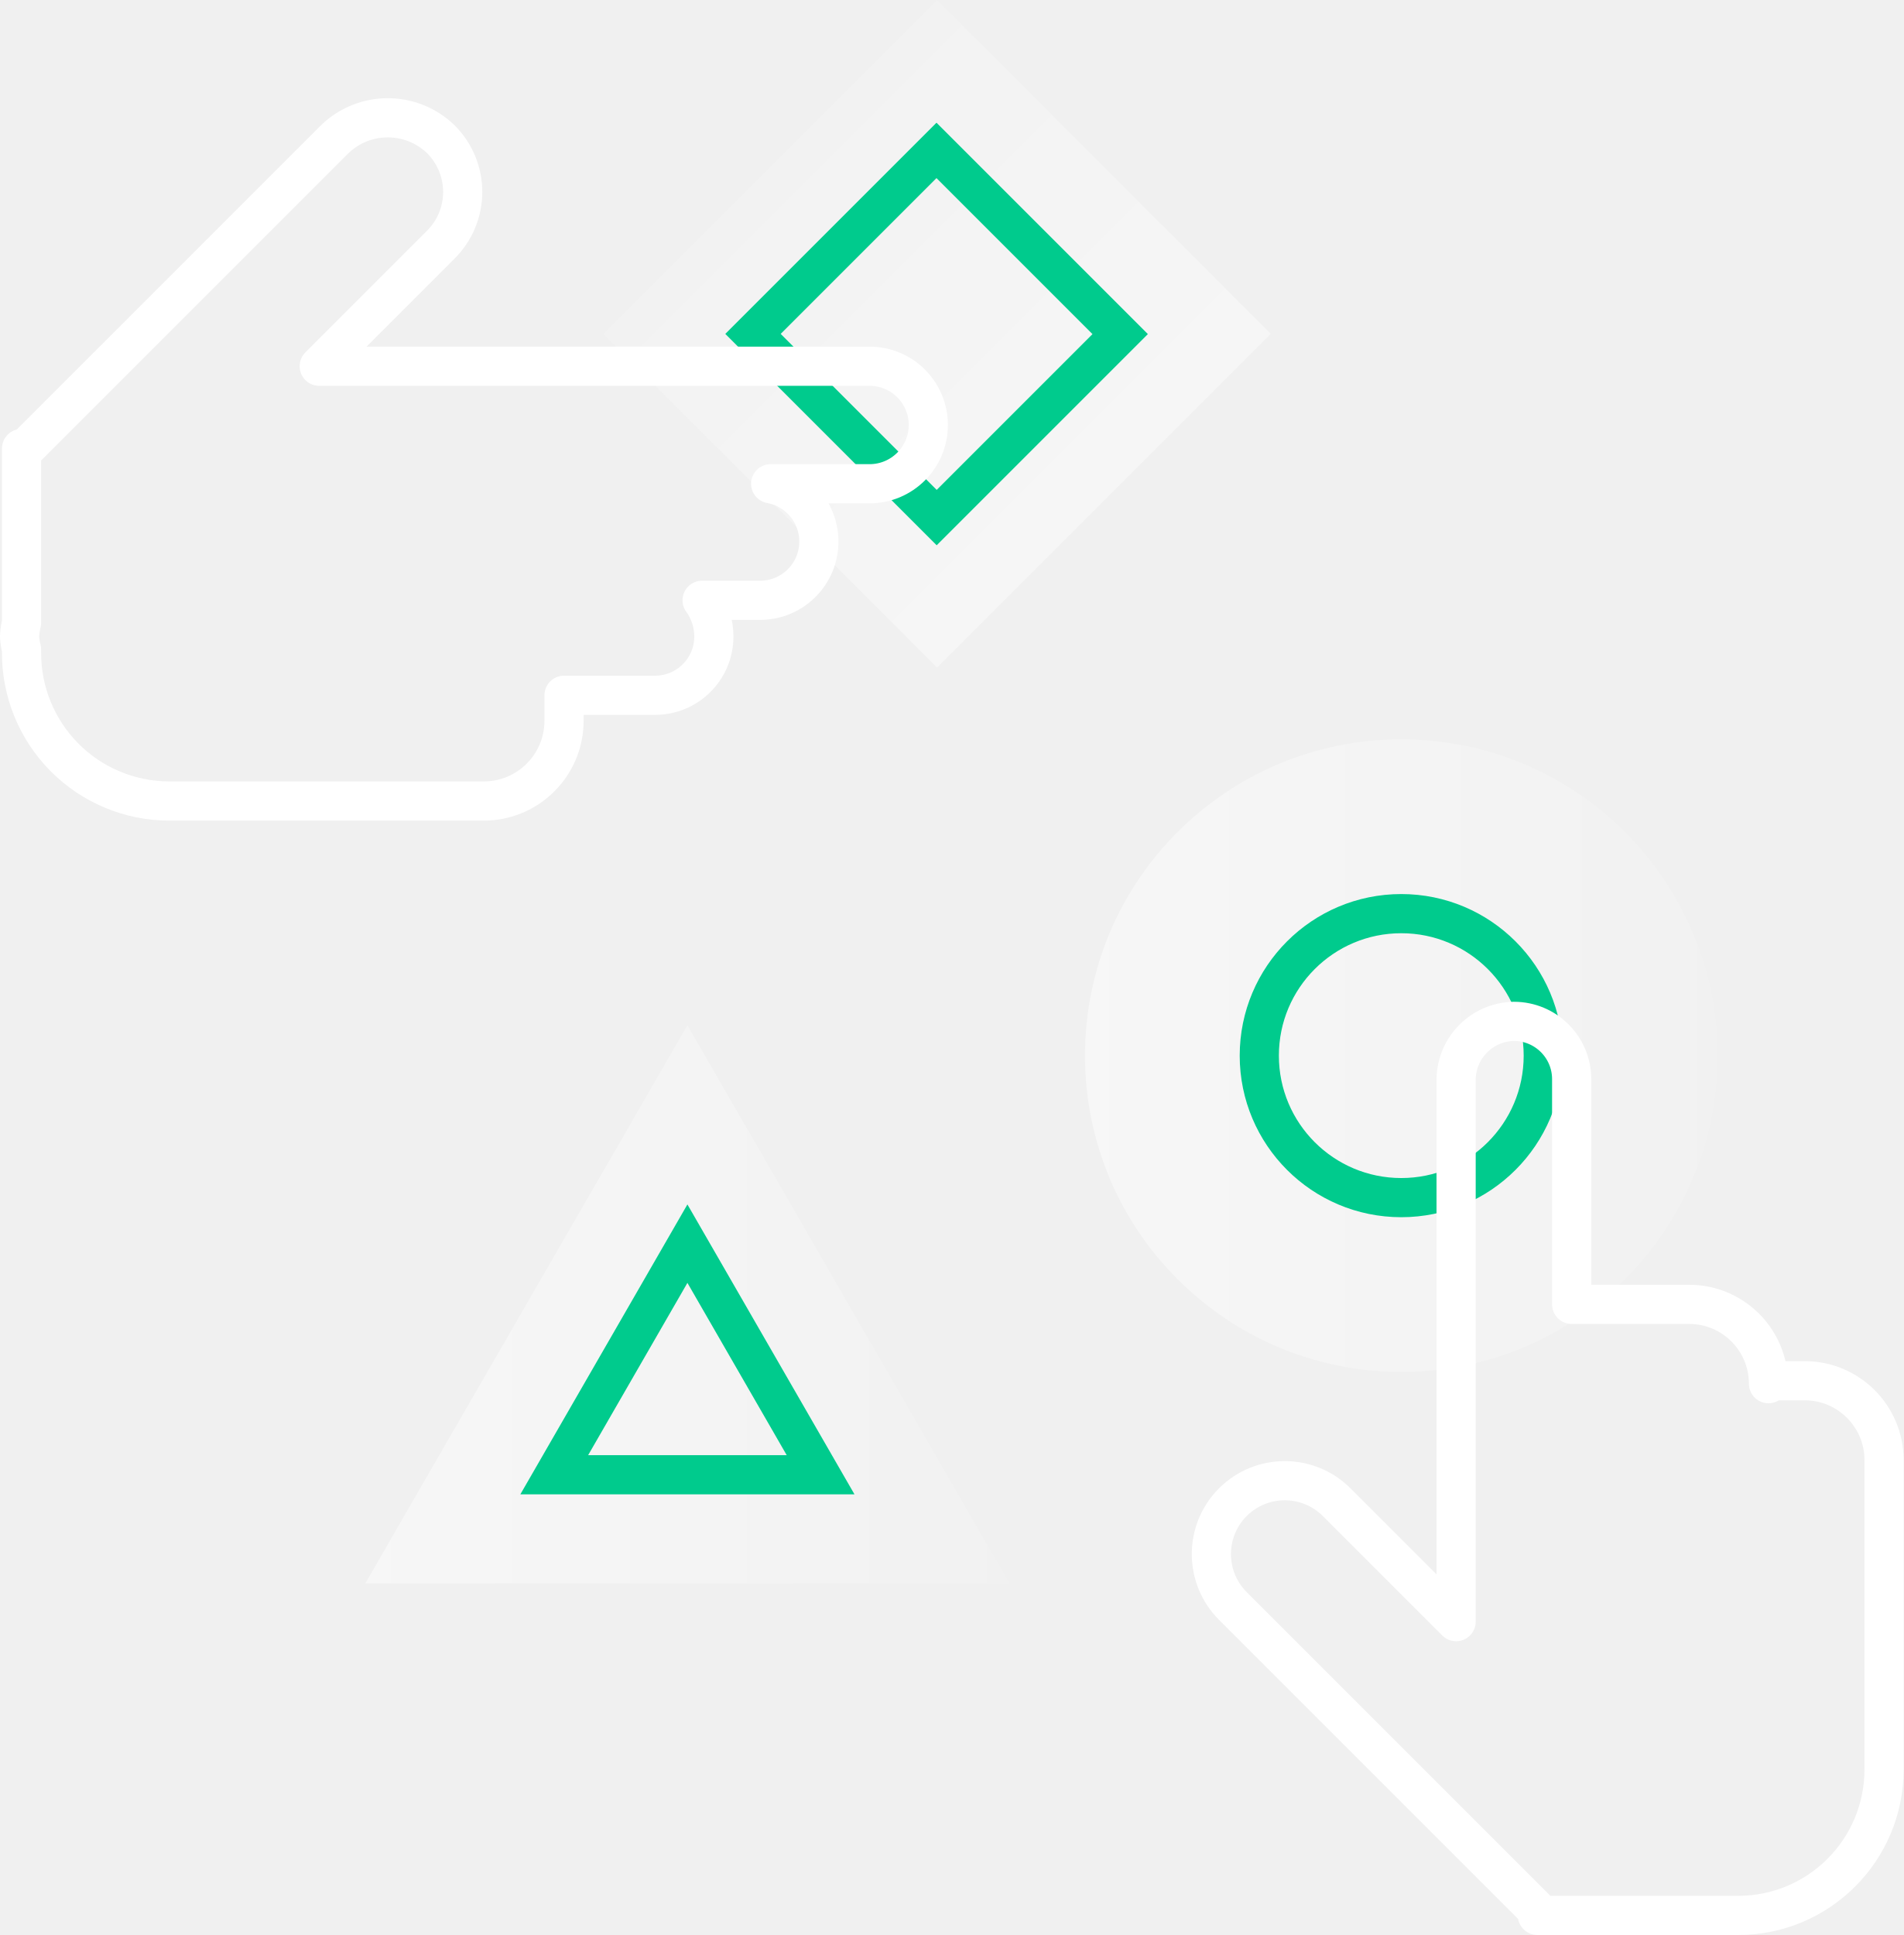
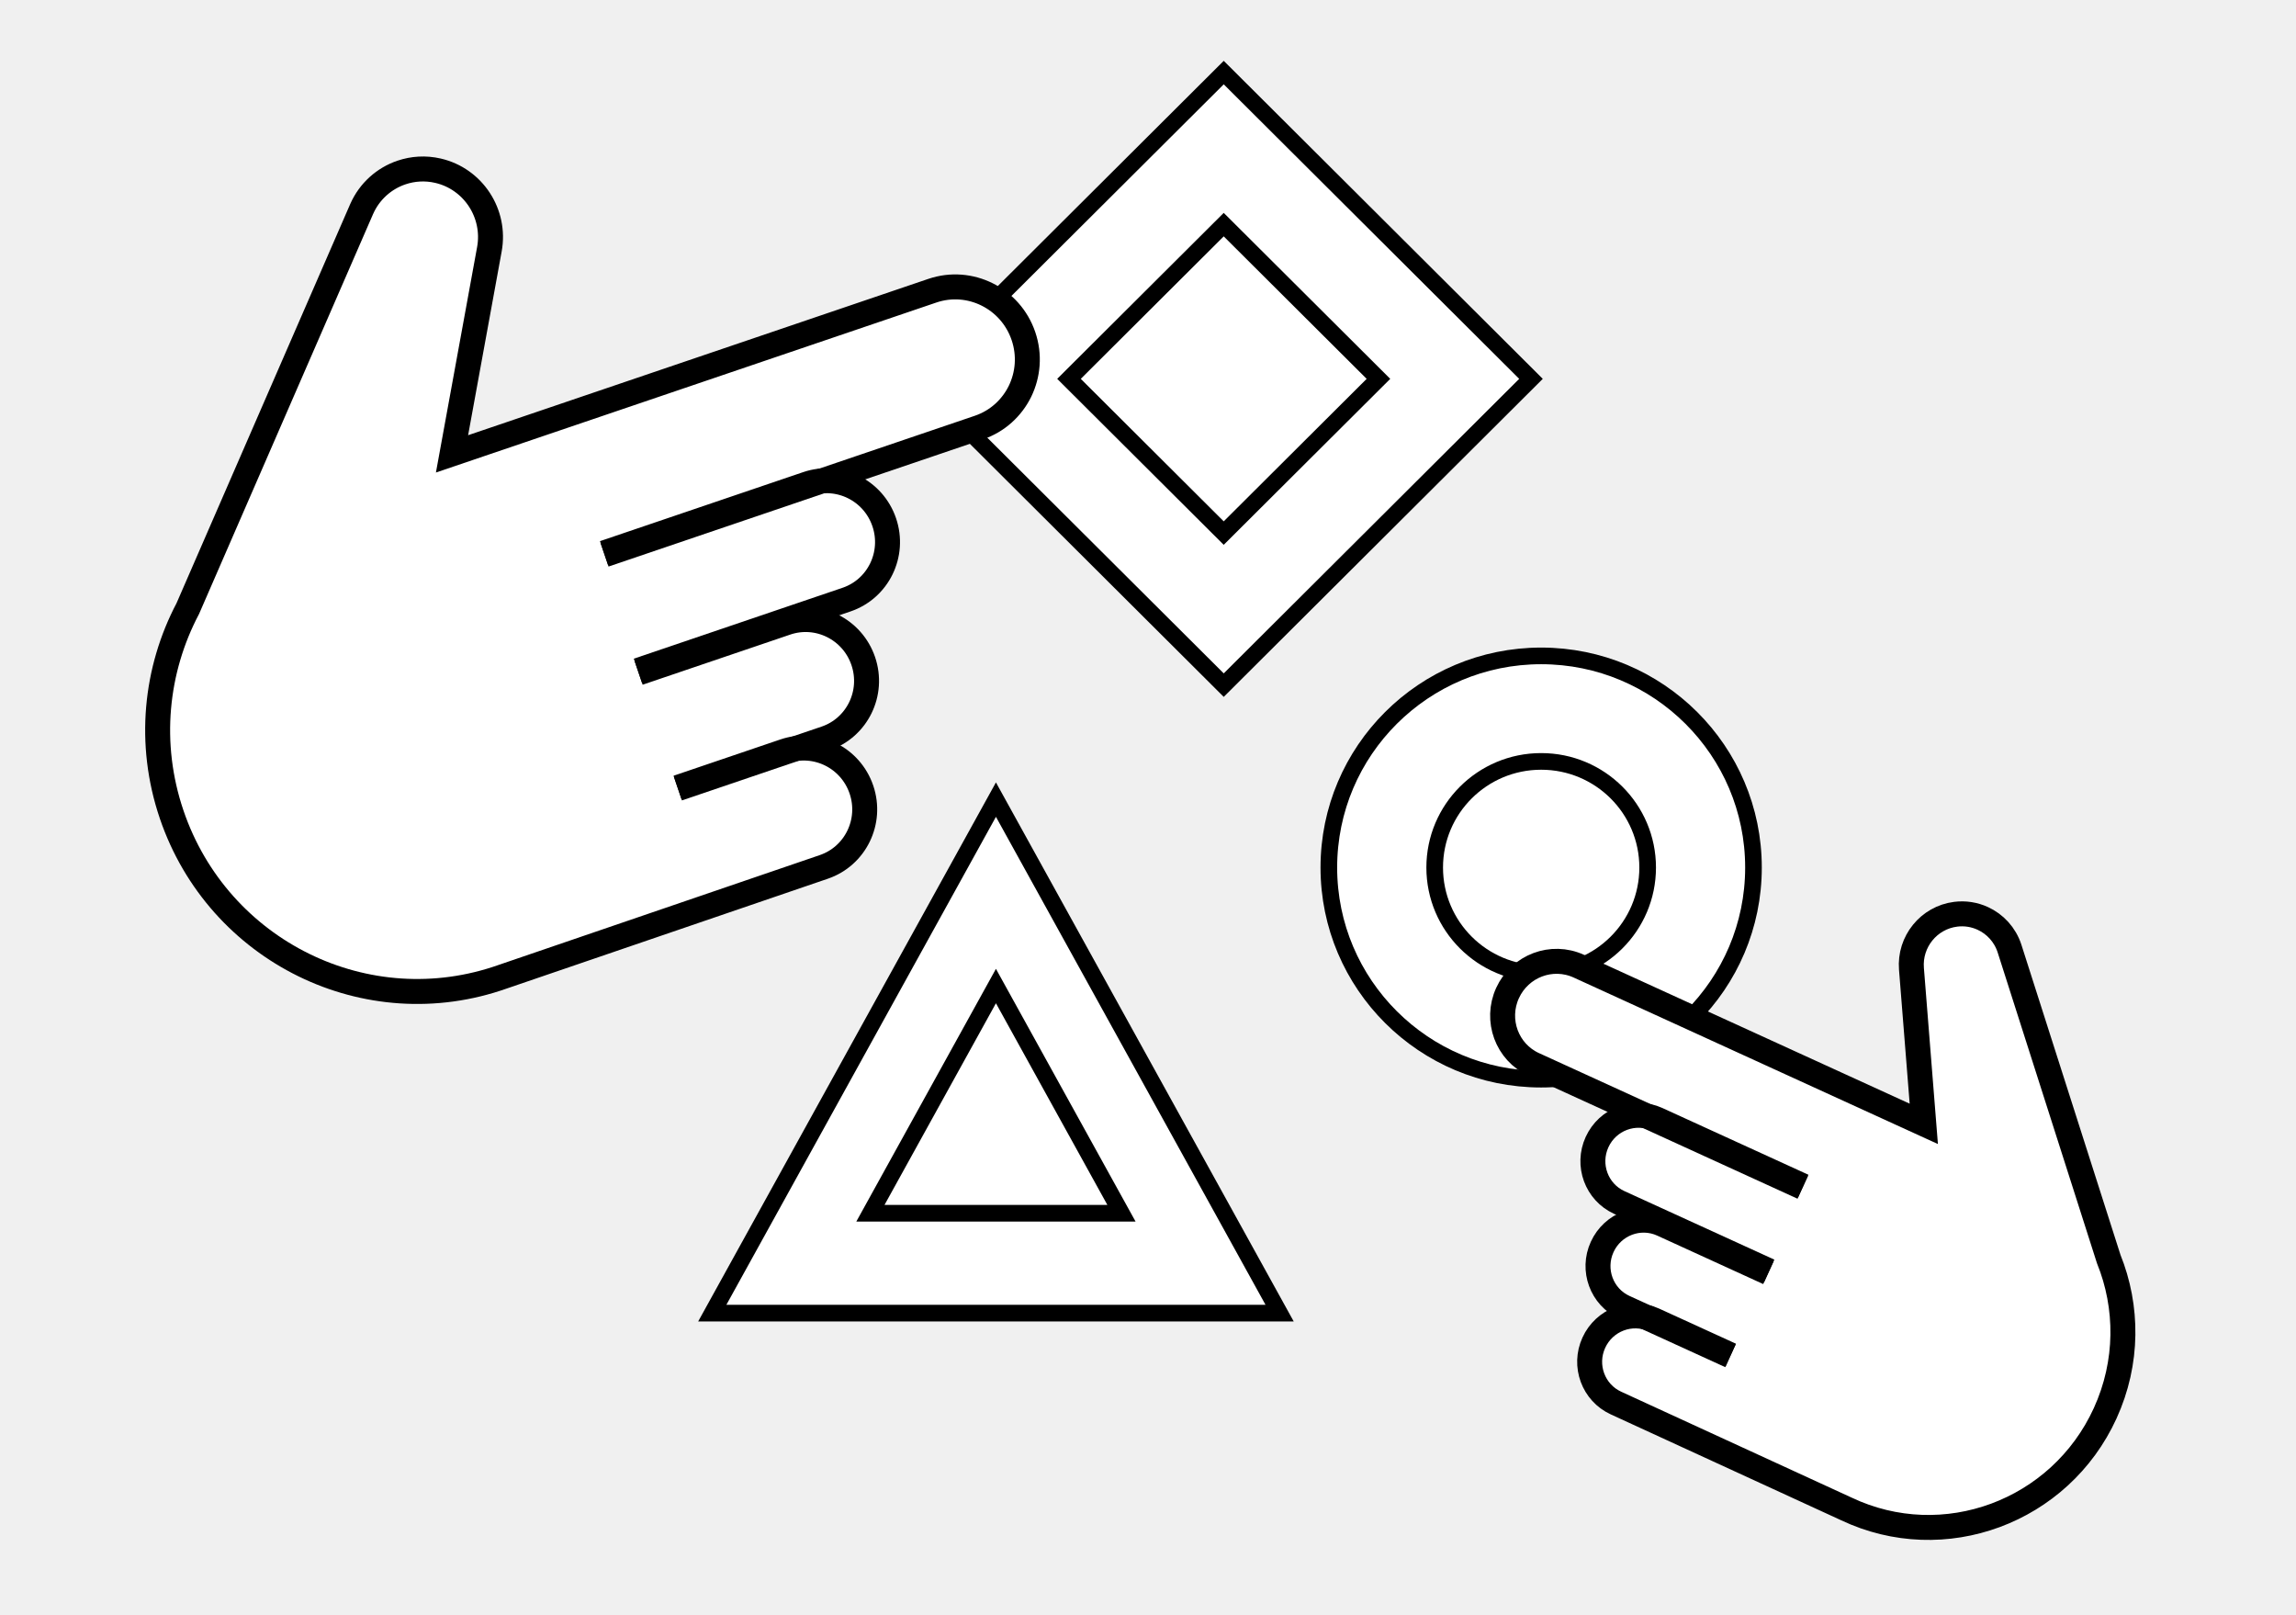
- <svg xmlns="http://www.w3.org/2000/svg" xmlns:xlink="http://www.w3.org/1999/xlink" viewBox="0 0 194.4 197.6">
+ <svg xmlns="http://www.w3.org/2000/svg" width="276" height="194" viewBox="0 0 276 194" fill="none">
+   <g clip-path="url(#clip0_455_3243)">
+     <path d="M185.261 129.689C199.357 129.689 210.784 118.302 210.784 104.256C210.784 90.209 199.357 78.822 185.261 78.822C171.165 78.822 159.738 90.209 159.738 104.256C159.738 118.302 171.165 129.689 185.261 129.689Z" fill="white" stroke="black" stroke-width="2" stroke-miterlimit="10" stroke-linecap="round" />
+     <path d="M147.104 8.723L110.168 45.529L147.104 82.336L184.039 45.529L147.104 8.723Z" fill="white" stroke="black" stroke-width="2" stroke-miterlimit="10" stroke-linecap="round" />
+     <path d="M147.102 26.994L128.502 45.529L147.102 64.064L165.702 45.529L147.102 26.994Z" stroke="black" stroke-width="2" stroke-miterlimit="10" stroke-linecap="round" />
+     <path d="M85.621 157.807L119.721 96.094L153.822 157.807H85.621Z" fill="white" stroke="black" stroke-width="2" stroke-miterlimit="10" stroke-linecap="round" />
+     <path d="M104.631 145.802L119.721 118.498L134.811 145.802H104.631Z" stroke="black" stroke-width="2" stroke-miterlimit="10" stroke-linecap="round" />
+     <path d="M185.263 117.012C192.332 117.012 198.063 111.302 198.063 104.257C198.063 97.213 192.332 91.502 185.263 91.502C178.194 91.502 172.463 97.213 172.463 104.257C172.463 111.302 178.194 117.012 185.263 117.012Z" stroke="black" stroke-width="2" stroke-miterlimit="10" stroke-linecap="round" />
+     <path d="M99.719 57.478L117.665 51.385C119.92 50.619 121.641 49.006 122.616 47.018C123.583 45.026 123.801 42.664 123.028 40.39C121.486 35.847 116.585 33.405 112.079 34.935L54.337 54.544L58.828 29.959C59.617 25.663 56.884 21.49 52.645 20.514C51.146 20.167 49.635 20.266 48.259 20.733C46.18 21.439 44.419 22.982 43.477 25.114L22.573 73.138C18.702 80.476 17.739 89.358 20.63 97.87C26.231 114.363 44.139 123.169 60.472 117.363L99.018 104.185C102.826 102.891 104.856 98.732 103.552 94.892C102.248 91.052 98.105 88.989 94.297 90.282L100.916 88.051L103.801 84.347L104.134 78.967L100.871 75.716L96.24 73.829L101.756 72.061L105.731 69.34L106.602 63.414L103.871 59.617L99.718 57.474L99.719 57.478Z" fill="white" />
+     <path d="M76.671 80.578L101.761 72.058C105.569 70.765 107.598 66.606 106.294 62.766C104.99 58.926 100.848 56.862 97.04 58.156L72.603 66.454" stroke="black" stroke-width="3" stroke-miterlimit="10" />
+     <path d="M81.491 94.769L99.239 88.742C103.047 87.449 105.077 83.289 103.773 79.449C102.469 75.609 98.326 73.546 94.518 74.839L76.769 80.866" stroke="black" stroke-width="3" stroke-miterlimit="10" />
+     <path d="M81.448 94.645L94.297 90.282C98.105 88.989 102.248 91.052 103.552 94.892C104.856 98.732 102.826 102.891 99.018 104.185L60.472 117.363C44.139 123.169 26.231 114.363 20.63 97.87C17.739 89.358 18.702 80.476 22.573 73.138L43.477 25.114C44.419 22.982 46.18 21.439 48.259 20.733C49.635 20.266 51.146 20.167 52.645 20.514C56.884 21.49 59.617 25.663 58.828 29.959L54.337 54.544L112.079 34.935C116.585 33.405 121.486 35.847 123.028 40.39C123.801 42.664 123.583 45.026 122.616 47.018C121.641 49.006 119.92 50.619 117.665 51.385L72.669 66.665" stroke="black" stroke-width="3" stroke-miterlimit="10" />
+     <path d="M197.271 133.813L184.38 127.923C182.76 127.182 181.602 125.853 181.027 124.299C180.458 122.744 180.474 120.971 181.221 119.337C182.712 116.074 186.543 114.628 189.78 116.107L231.257 135.06L229.774 116.429C229.512 113.173 231.86 110.276 235.088 109.87C236.229 109.725 237.347 109.913 238.335 110.365C239.828 111.047 241.022 112.328 241.561 113.986L253.484 151.296C255.809 157.047 255.854 163.728 253.06 169.842C247.646 181.69 233.657 186.888 221.944 181.333L194.262 168.615C191.526 167.365 190.331 164.117 191.592 161.359C192.852 158.601 196.09 157.378 198.825 158.628L194.07 156.468L192.203 153.494L192.362 149.467L195.036 147.294L198.624 146.241L194.654 144.508L191.901 142.184L191.702 137.709L194.021 135.09L197.273 133.809L197.271 133.813Z" fill="white" />
+     <path d="M212.673 152.743L194.65 144.507C191.915 143.257 190.72 140.009 191.98 137.251C193.24 134.493 196.478 133.271 199.214 134.521L216.767 142.542" stroke="black" stroke-width="3" stroke-miterlimit="10" />
+     <path d="M208.015 162.935L195.266 157.109C192.53 155.859 191.335 152.611 192.595 149.853C193.856 147.094 197.094 145.872 199.829 147.122L212.578 152.948" stroke="black" stroke-width="3" stroke-miterlimit="10" />
+     <path d="M208.056 162.846L198.825 158.628C196.09 157.378 192.852 158.601 191.592 161.359C190.331 164.117 191.526 167.365 194.262 168.615L221.944 181.333C233.657 186.888 247.646 181.69 253.06 169.842C255.854 163.728 255.809 157.047 253.484 151.296L241.561 113.986C241.022 112.328 239.828 111.047 238.335 110.365C237.347 109.913 236.229 109.725 235.088 109.87C231.86 110.276 229.512 113.173 229.774 116.429L231.257 135.06L189.78 116.107C186.543 114.628 182.712 116.074 181.221 119.337C180.474 120.971 180.458 122.744 181.027 124.299C181.602 125.853 182.76 127.182 184.38 127.923L216.702 142.692" stroke="black" stroke-width="3" stroke-miterlimit="10" />
+   </g>
  <defs>
-     <style>
-       .a, .b, .d {
-         opacity: 0.6;
-         isolation: isolate;
-       }
- 
-       .a {
-         fill: url(#a);
-       }
- 
-       .b {
-         fill: url(#b);
-       }
- 
-       .c, .e {
-         fill: none;
-         stroke-width: 4px;
-       }
- 
-       .c {
-         stroke: #00cb8d;
-         stroke-miterlimit: 10;
-       }
- 
-       .d {
-         fill: url(#c);
-       }
- 
-       .e {
-         stroke: #fff;
-         stroke-linecap: round;
-         stroke-linejoin: round;
-       }
-     </style>
-     <linearGradient id="a" data-name="Gradiente sem nome" x1="-194.94" y1="798.44" x2="-193.94" y2="798.44" gradientTransform="matrix(64.61, 0, 0, -64.61, 12705.6, 51694.67)" gradientUnits="userSpaceOnUse">
-       <stop offset="0" stop-color="#fff" stop-opacity="0.75" />
-       <stop offset="1" stop-color="#fff" stop-opacity="0.15" />
-     </linearGradient>
-     <linearGradient id="b" data-name="Gradiente sem nome 2" x1="-204.02" y1="801.5" x2="-202.6" y2="801.5" gradientTransform="matrix(0, -48.18, -48.18, 0, 38917.54, -9552.61)" xlink:href="#a" />
-     <linearGradient id="c" data-name="Gradiente sem nome 3" x1="-194.99" y1="798.03" x2="-193.99" y2="798.03" gradientTransform="matrix(65.85, 0, 0, -57.02, 13080.21, 45850.16)" xlink:href="#a" />
+     <clipPath id="clip0_455_3243">
+       <rect width="275.806" height="193.432" fill="white" />
+     </clipPath>
  </defs>
-   <g>
-     <circle class="a" cx="143.1" cy="107.8" r="32.3" />
-     <rect class="b" x="274.8" y="219.5" width="48.2" height="48.18" transform="translate(-287.9 73.2) rotate(-45)" />
-     <rect class="c" x="285.6" y="230.3" width="26.5" height="26.53" transform="translate(-287.9 73.2) rotate(-45)" />
-     <path class="d" d="M273.4,314.2l-32.9,57h65.8Z" transform="translate(-203.2 -209.5)" />
-     <path class="c" d="M273.4,336.5l-13.6,23.6H287Z" transform="translate(-203.2 -209.5)" />
-     <circle class="c" cx="143.1" cy="107.8" r="14.5" />
-     <path class="e" d="M387.5,350.5h-3.7v.3a8.1,8.1,0,0,0-8.1-8.1h-12v-23a5.9,5.9,0,0,0-5.9-5.9h0a6,6,0,0,0-5.9,5.9v55.4l-12.2-12.2a7.5,7.5,0,0,0-10.6,0h0a7.5,7.5,0,0,0,0,10.6l31.1,31.1v.5h20.5a14.9,14.9,0,0,0,14.9-14.9h0V358.6a8.1,8.1,0,0,0-8.1-8.1Z" transform="translate(-203.2 -209.5)" />
-     <path class="e" d="M292,246.9H235.8l12.4-12.4a7.6,7.6,0,0,0,0-10.8h0a7.8,7.8,0,0,0-10.8,0h0l-31.6,31.6h-.4v17.8a6.8,6.8,0,0,0-.2,1.4h0a5.9,5.9,0,0,0,.2,1.3v.3a15.1,15.1,0,0,0,15.1,15.2h32.1a8.2,8.2,0,0,0,8.2-8.2v-2.6h9.3a6,6,0,0,0,6-6h0a6.3,6.3,0,0,0-1.2-3.7H281a6,6,0,0,0,.9-11.9H292a6,6,0,0,0,6-6h0a6,6,0,0,0-6-6Z" transform="translate(-203.2 -209.5)" />
-   </g>
</svg>
